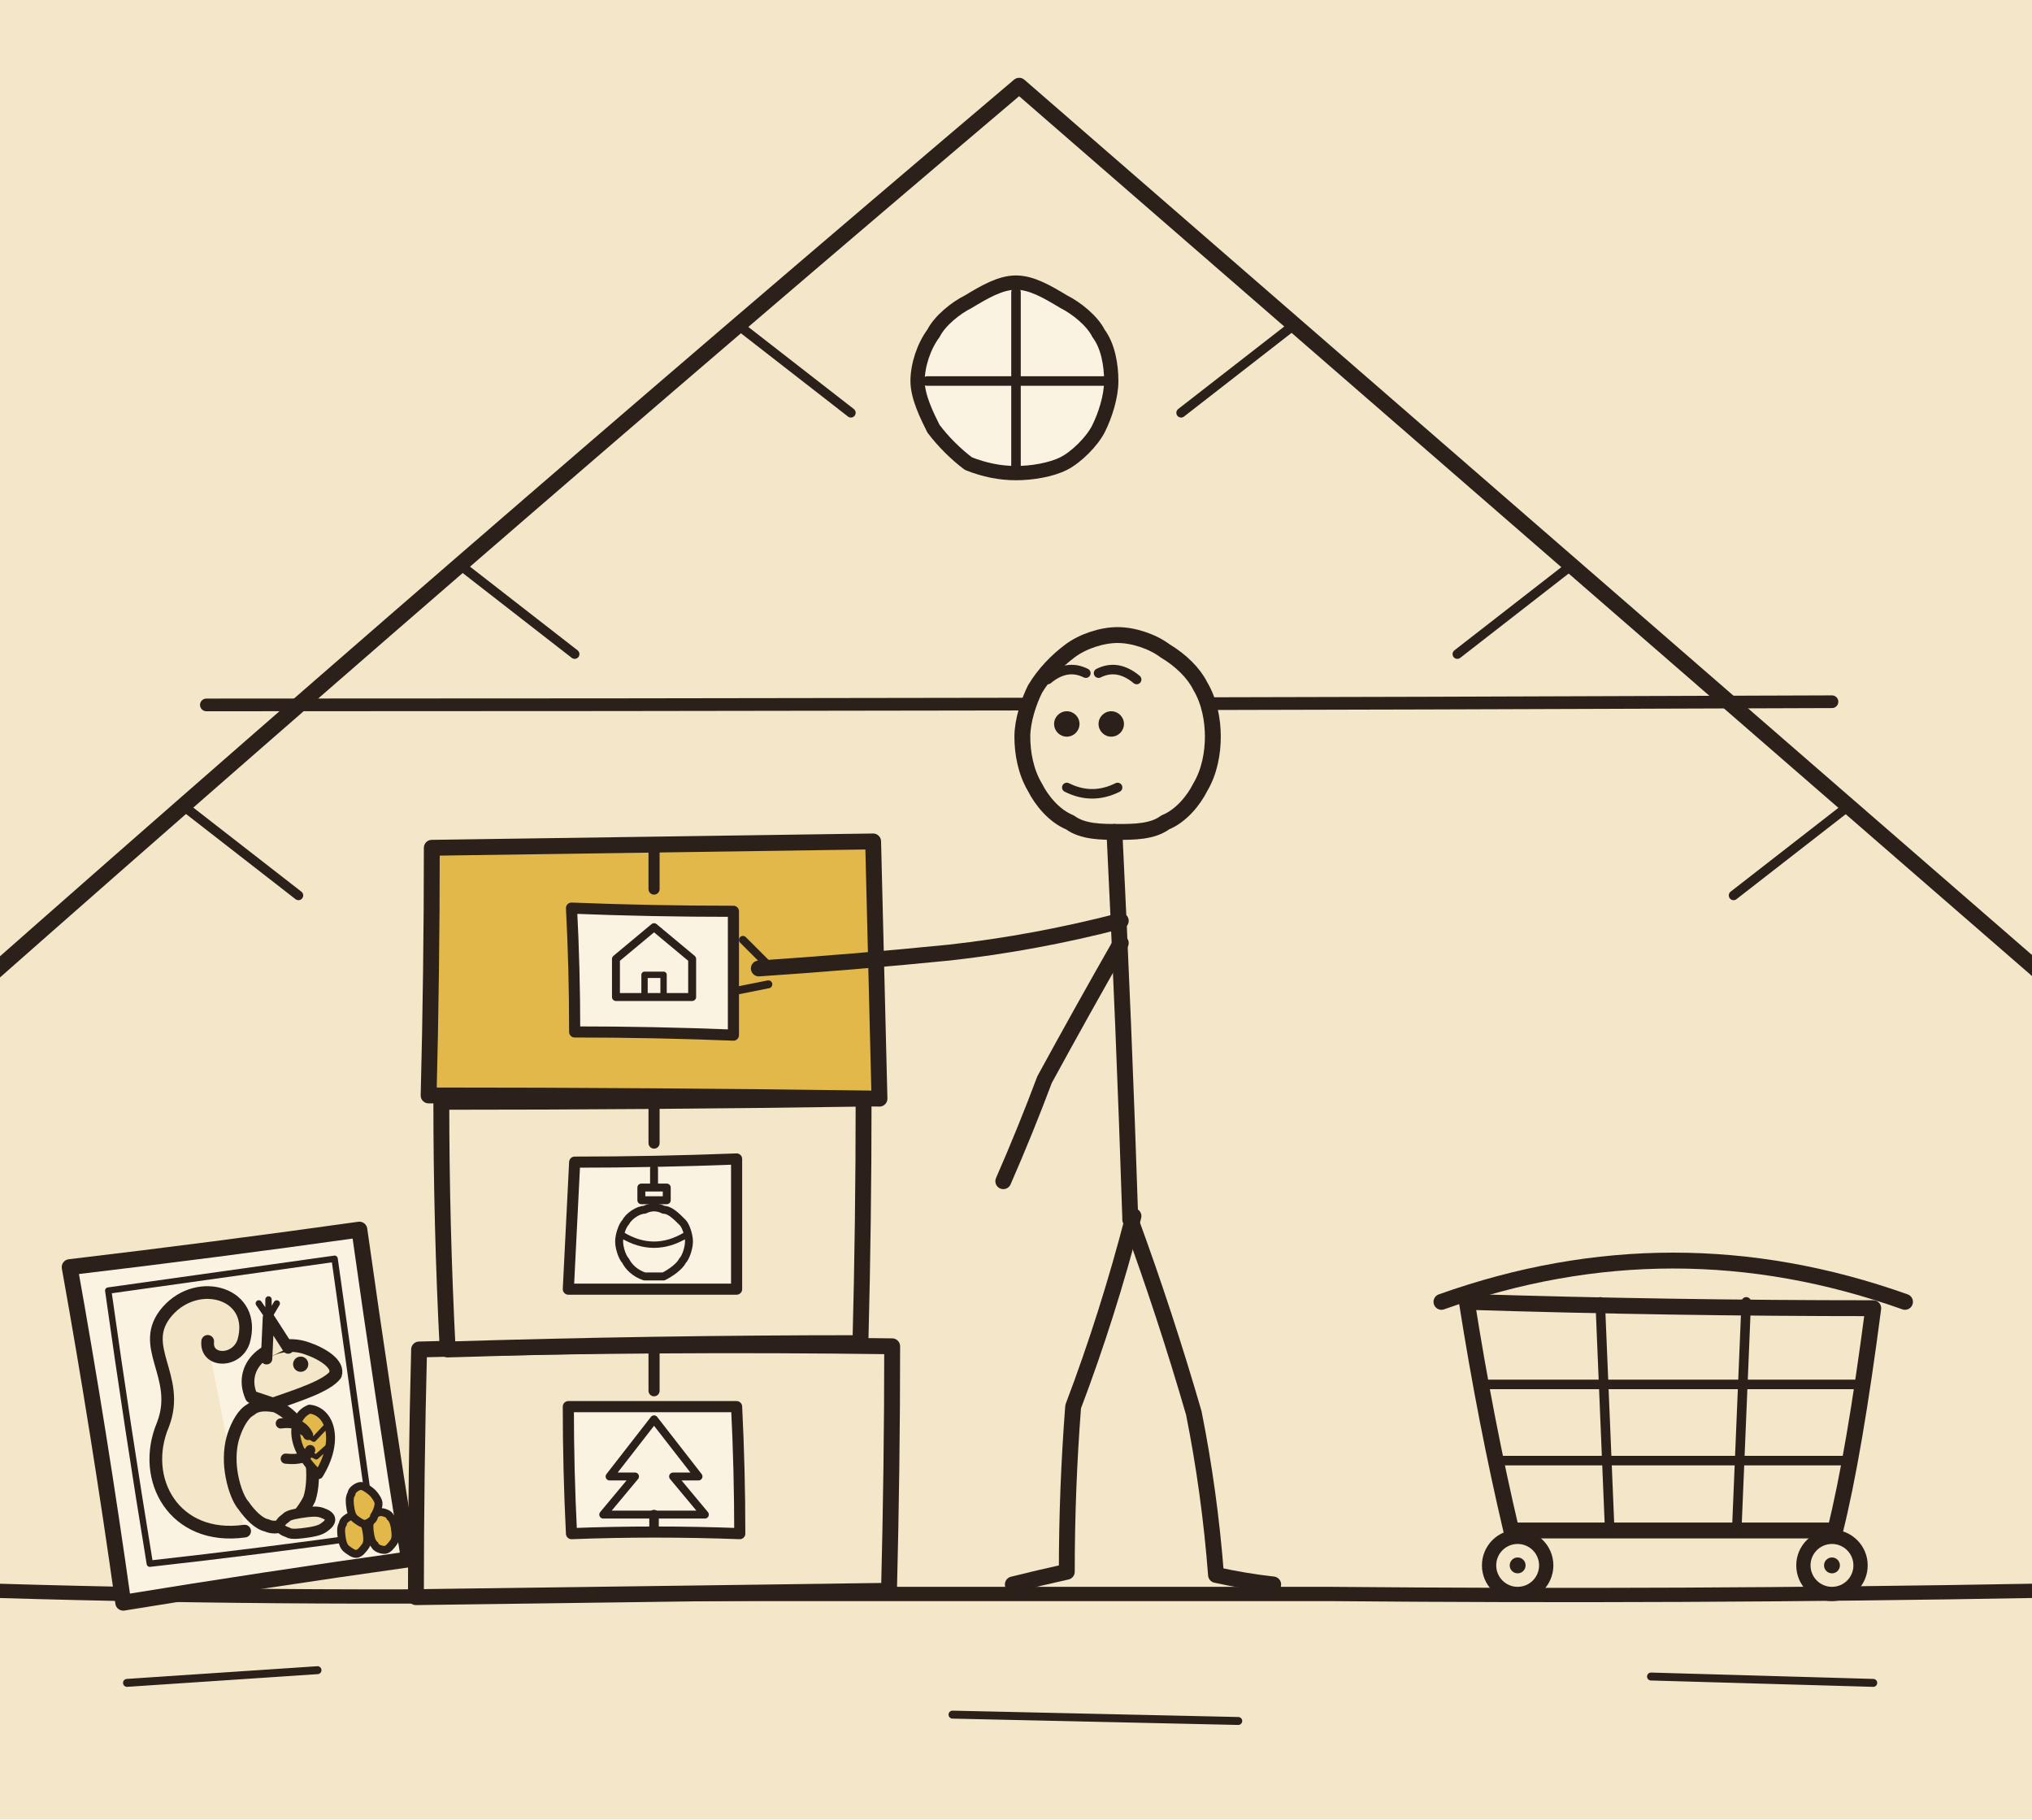
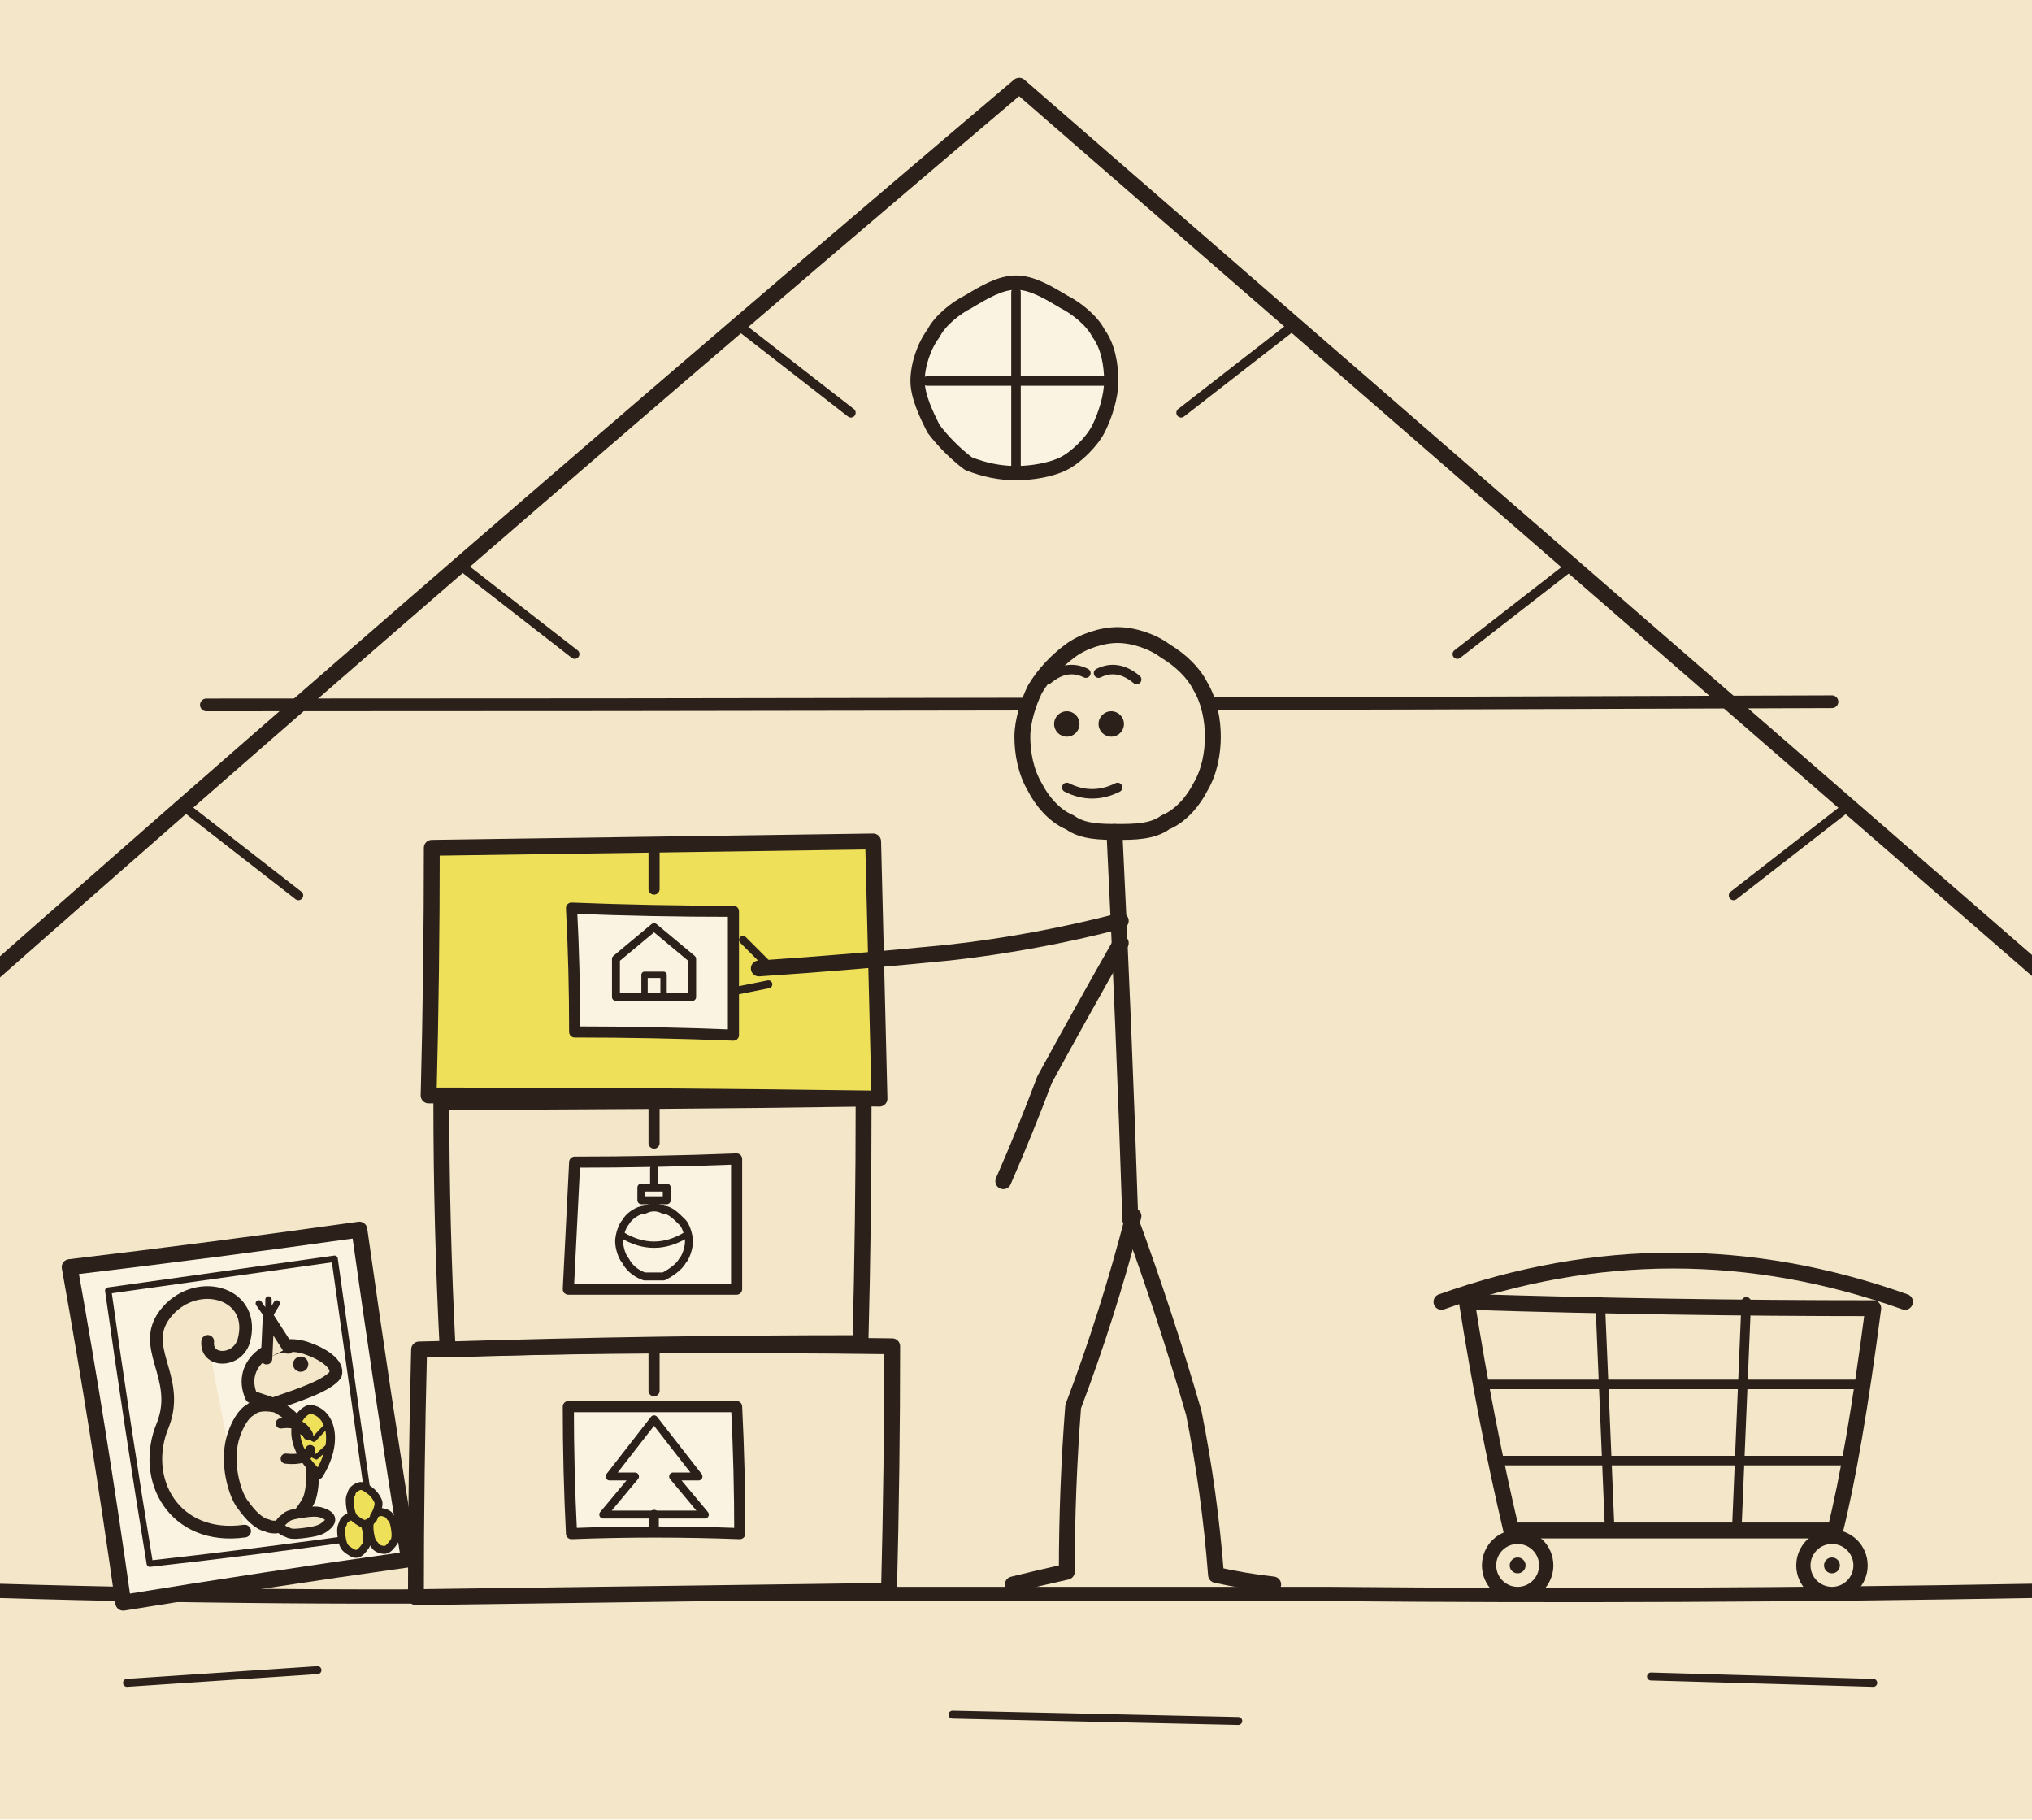
<svg xmlns="http://www.w3.org/2000/svg" viewBox="0 0 640 573" role="img" aria-label="Горище. Стос коробок, на кожній наклейка з малюнком: внизу ялинка, вище ялинкова іграшка. Людина приклеює наклейку з будиночком на нову жовту коробку зверху. Порожній кошик на коліщатах стоїть поруч, до стосу притулено старий портрет білки з китичками на вухах, яка тримає шишку, поруч складені шишки">
  <rect width="640" height="573" fill="#F4E6C8" />
  <g stroke-linecap="round" stroke-linejoin="round">
    <path d="M-30 331Q144 177 321 27Q496 179 671 331" fill="none" stroke="#2B211A" stroke-width="5" />
    <path d="M58 254l36 28" fill="none" stroke="#2B211A" stroke-width="3" />
    <path d="M582 254l-36 28" fill="none" stroke="#2B211A" stroke-width="3" />
    <path d="M145 178l36 28" fill="none" stroke="#2B211A" stroke-width="3" />
    <path d="M495 178l-36 28" fill="none" stroke="#2B211A" stroke-width="3" />
    <path d="M232 102l36 28" fill="none" stroke="#2B211A" stroke-width="3" />
    <path d="M408 102l-36 28" fill="none" stroke="#2B211A" stroke-width="3" />
    <path d="M65 222Q321 222 577 221" fill="none" stroke="#2B211A" stroke-width="4" />
    <path d="M350 120C350 125 348 131 346 135C344 139 339 144 335 146C331 148 325 149 320 149C315 149 310 148 305 146C301 143 297 139 294 135C292 131 289 125 289 120C289 115 291 109 294 105C296 101 301 97 305 95C310 92 315 89 320 89C325 89 330 92 335 95C339 97 344 101 346 105C349 109 350 115 350 120Z" fill="#FBF3E2" stroke="#2B211A" stroke-width="4.5" />
    <path d="M320 92v56M292 120h56" fill="none" stroke="#2B211A" stroke-width="3" />
    <path d="M-1 501Q100 504 201 502Q310 502 419 502Q530 503 641 501" fill="none" stroke="#2B211A" stroke-width="4.5" />
    <path d="M40 530l60-4M300 540l90 2M520 528l70 2" fill="none" stroke="#2B211A" stroke-width="2.5" />
    <path d="M131 503Q131 464 132 425Q207 423 281 424Q281 462 280 501Q205 502 131 503Z" fill="#F4E6C8" stroke="#2B211A" stroke-width="5" />
    <path d="M206 424v14" fill="none" stroke="#2B211A" stroke-width="3.5" />
    <path d="M179 443Q205 443 232 443Q233 463 233 483Q206 482 180 483Q179 463 179 443Z" fill="#FBF3E2" stroke="#2B211A" stroke-width="3.5" />
    <path d="M206 447l-14 18h8l-10 12h32l-10-12h8z" fill="none" stroke="#2B211A" stroke-width="2.5" />
    <path d="M206 477v4" fill="none" stroke="#2B211A" stroke-width="3" />
    <path d="M141 425Q139 386 139 347Q205 347 272 346Q272 385 271 423Q206 423 141 425Z" fill="#F4E6C8" stroke="#2B211A" stroke-width="5" />
    <path d="M206 346v14" fill="none" stroke="#2B211A" stroke-width="3.5" />
    <path d="M181 366Q206 366 232 365Q232 385 232 406Q206 406 179 406Q180 386 181 366Z" fill="#FBF3E2" stroke="#2B211A" stroke-width="3.5" />
    <path d="M217 391C217 393 216 396 215 397C214 399 211 401 209 402C207 402 205 402 203 402C200 401 198 399 197 397C196 396 195 393 195 391C195 389 196 386 197 385C198 383 201 381 203 381C205 380 207 380 209 381C211 381 213 383 215 385C216 386 217 389 217 391Z" fill="none" stroke="#2B211A" stroke-width="2.5" />
    <path d="M202 378h8v-4h-8zM206 374v-6" fill="none" stroke="#2B211A" stroke-width="2.5" />
    <path d="M196 389q10 6 20 0" fill="none" stroke="#2B211A" stroke-width="2" />
-     <path d="M135 345Q136 306 136 267Q206 266 275 265Q276 306 277 346Q206 345 135 345Z" fill="#E2B84A" stroke="#2B211A" stroke-width="5" />
+     <path d="M135 345Q136 306 136 267Q206 266 275 265Q276 306 277 346Q206 345 135 345Z" fill="#EFE05A" stroke="#2B211A" stroke-width="5" />
    <path d="M206 266v14" fill="none" stroke="#2B211A" stroke-width="3.5" />
    <path d="M180 286Q205 287 231 287Q231 306 231 326Q206 325 181 325Q181 305 180 286Z" fill="#FBF3E2" stroke="#2B211A" stroke-width="3.5" />
    <path d="M194 314v-12l12-10 12 10v12z" fill="none" stroke="#2B211A" stroke-width="2.5" />
    <path d="M203 314v-7h6v7" fill="none" stroke="#2B211A" stroke-width="2" />
    <g transform="rotate(-8 76 446)">
      <path d="M29 392Q75 393 121 393Q121 445 122 498Q76 498 31 499Q31 445 29 392Z" fill="#FBF3E2" stroke="#2B211A" stroke-width="5" />
      <path d="M40 401Q76 401 112 401Q112 445 112 489Q76 489 41 488Q40 445 40 401Z" fill="none" stroke="#2B211A" stroke-width="2" />
      <g transform="translate(40 402) scale(0.8)">
        <path d="M40 100C12 100 2 74 14 54C24 36 8 22 22 10C36 -2 58 8 50 26C46 34 34 32 36 24" fill="#F4E6C8" stroke="#2B211A" stroke-width="5" />
        <path d="M70 76C70 81 69 87 67 91C65 94 62 97 59 99C56 100 52 101 49 99C46 98 43 94 41 90C39 87 38 81 38 76C38 71 39 66 41 62C43 58 46 54 49 53C52 51 56 52 59 53C62 55 65 58 67 62C69 65 70 71 70 76Z" fill="#F4E6C8" stroke="#2B211A" stroke-width="5" />
        <path d="M50 48C46 34 62 26 74 32C80 35 86 40 84 44C80 48 68 50 58 52Z" fill="#F4E6C8" stroke="#2B211A" stroke-width="5" />
        <path d="M58 34L61 18L67 31" fill="#F4E6C8" stroke="#2B211A" stroke-width="4.5" />
        <path d="M61 18l-3-6M61 18l1-7M61 18l4-5" fill="none" stroke="#2B211A" stroke-width="2.5" />
        <circle cx="71" cy="38" r="3" fill="#2B211A" />
        <circle cx="84" cy="43" r="2.2" fill="#2B211A" />
-         <path d="M72 56C80 58 82 70 72 82C62 70 64 58 72 56Z" fill="#E2B84A" stroke="#2B211A" stroke-width="3.5" />
+         <path d="M72 56C80 58 82 70 72 82C62 70 64 58 72 56Z" fill="#EFE05A" stroke="#2B211A" stroke-width="3.5" />
        <path d="M67 64l5 4 5-4M66 71l6 4 6-4" fill="none" stroke="#2B211A" stroke-width="2" />
        <path d="M60 60q8 0 10 6M60 74q8 2 10-2" fill="none" stroke="#2B211A" stroke-width="4" />
        <path d="M74 100C74 101 73 102 71 103C69 104 66 104 64 104C62 104 58 104 57 103C55 102 54 101 54 100C54 99 55 98 57 97C58 96 62 96 64 96C66 96 69 96 71 97C73 98 74 99 74 100Z" fill="#F4E6C8" stroke="#2B211A" stroke-width="4" />
      </g>
-       <path d="M110 488C110 489 110 491 109 492C108 493 107 494 106 494C105 494 104 493 103 492C102 491 102 489 102 488C102 487 102 485 103 484C103 483 105 482 106 482C107 482 109 483 109 484C110 485 110 487 110 488Z" fill="#E2B84A" stroke="#2B211A" stroke-width="2.5" />
-       <path d="M119 488C119 489 119 491 118 492C117 493 116 494 115 494C114 494 112 493 112 492C111 491 111 489 111 488C111 487 111 485 112 484C112 483 114 482 115 482C116 482 118 483 118 484C119 485 119 487 119 488Z" fill="#E2B84A" stroke="#2B211A" stroke-width="2.5" />
-       <path d="M115 479C115 480 114 482 113 483C113 484 111 485 110 485C109 485 108 484 107 483C106 482 106 480 106 479C106 478 106 476 107 475C107 474 109 473 110 473C111 473 112 474 113 475C114 476 115 478 115 479Z" fill="#E2B84A" stroke="#2B211A" stroke-width="2.5" />
+       <path d="M110 488C110 489 110 491 109 492C108 493 107 494 106 494C105 494 104 493 103 492C102 491 102 489 102 488C102 487 102 485 103 484C103 483 105 482 106 482C107 482 109 483 109 484C110 485 110 487 110 488Z" fill="#EFE05A" stroke="#2B211A" stroke-width="2.5" />
+       <path d="M119 488C119 489 119 491 118 492C117 493 116 494 115 494C114 494 112 493 112 492C111 491 111 489 111 488C111 487 111 485 112 484C112 483 114 482 115 482C116 482 118 483 118 484C119 485 119 487 119 488Z" fill="#EFE05A" stroke="#2B211A" stroke-width="2.5" />
+       <path d="M115 479C115 480 114 482 113 483C113 484 111 485 110 485C109 485 108 484 107 483C106 482 106 480 106 479C106 478 106 476 107 475C107 474 109 473 110 473C111 473 112 474 113 475C114 476 115 478 115 479Z" fill="#EFE05A" stroke="#2B211A" stroke-width="2.5" />
    </g>
    <path d="M382 232C382 237 381 243 378 248C376 252 372 257 367 259C363 262 357 262 352 262C347 262 341 262 337 259C332 257 328 252 326 248C323 243 322 237 322 232C322 227 324 221 326 217C329 212 333 208 337 205C341 202 347 200 352 200C357 200 363 202 367 205C372 208 376 212 378 216C381 221 382 227 382 232Z" fill="#F4E6C8" stroke="#2B211A" stroke-width="5" />
    <path d="M351 262Q354 323 356 384" fill="none" stroke="#2B211A" stroke-width="5" />
    <path d="M353 290Q326 297 299 300Q269 303 239 305" fill="none" stroke="#2B211A" stroke-width="5" />
    <path d="M353 297Q341 318 329 340Q323 356 316 372" fill="none" stroke="#2B211A" stroke-width="5" />
    <path d="M357 383Q349 414 338 443Q336 469 336 495Q327 497 319 499" fill="none" stroke="#2B211A" stroke-width="5" />
    <path d="M356 384Q367 414 376 445Q381 470 383 496Q392 498 401 499" fill="none" stroke="#2B211A" stroke-width="5" />
    <circle cx="336" cy="228" r="4" fill="#2B211A" />
    <circle cx="350" cy="228" r="4" fill="#2B211A" />
    <path d="M336 248q8 4 16 0" fill="none" stroke="#2B211A" stroke-width="3" />
    <path d="M330 214q6-5 12-2M346 212q6-3 12 2" fill="none" stroke="#2B211A" stroke-width="3" />
    <path d="M234 296l8 8M232 312l10-2" fill="none" stroke="#2B211A" stroke-width="2.5" />
    <path d="M462 410Q526 412 590 412Q584 458 578 482Q526 482 476 482Q468 448 462 410Z" fill="#F4E6C8" stroke="#2B211A" stroke-width="5" />
    <path d="M468 436H586M472 460H582M504 410L507 482M550 410L547 482" fill="none" stroke="#2B211A" stroke-width="3" />
    <path d="M454 410q73-26 146 0" fill="none" stroke="#2B211A" stroke-width="5" />
    <path d="M480 482l-2 10M574 482l2 10" fill="none" stroke="#2B211A" stroke-width="4.5" />
    <circle cx="478" cy="493" r="9" fill="#F4E6C8" stroke="#2B211A" stroke-width="4.5" />
    <circle cx="577" cy="493" r="9" fill="#F4E6C8" stroke="#2B211A" stroke-width="4.5" />
    <circle cx="478" cy="493" r="2.5" fill="#2B211A" />
    <circle cx="577" cy="493" r="2.5" fill="#2B211A" />
  </g>
</svg>
